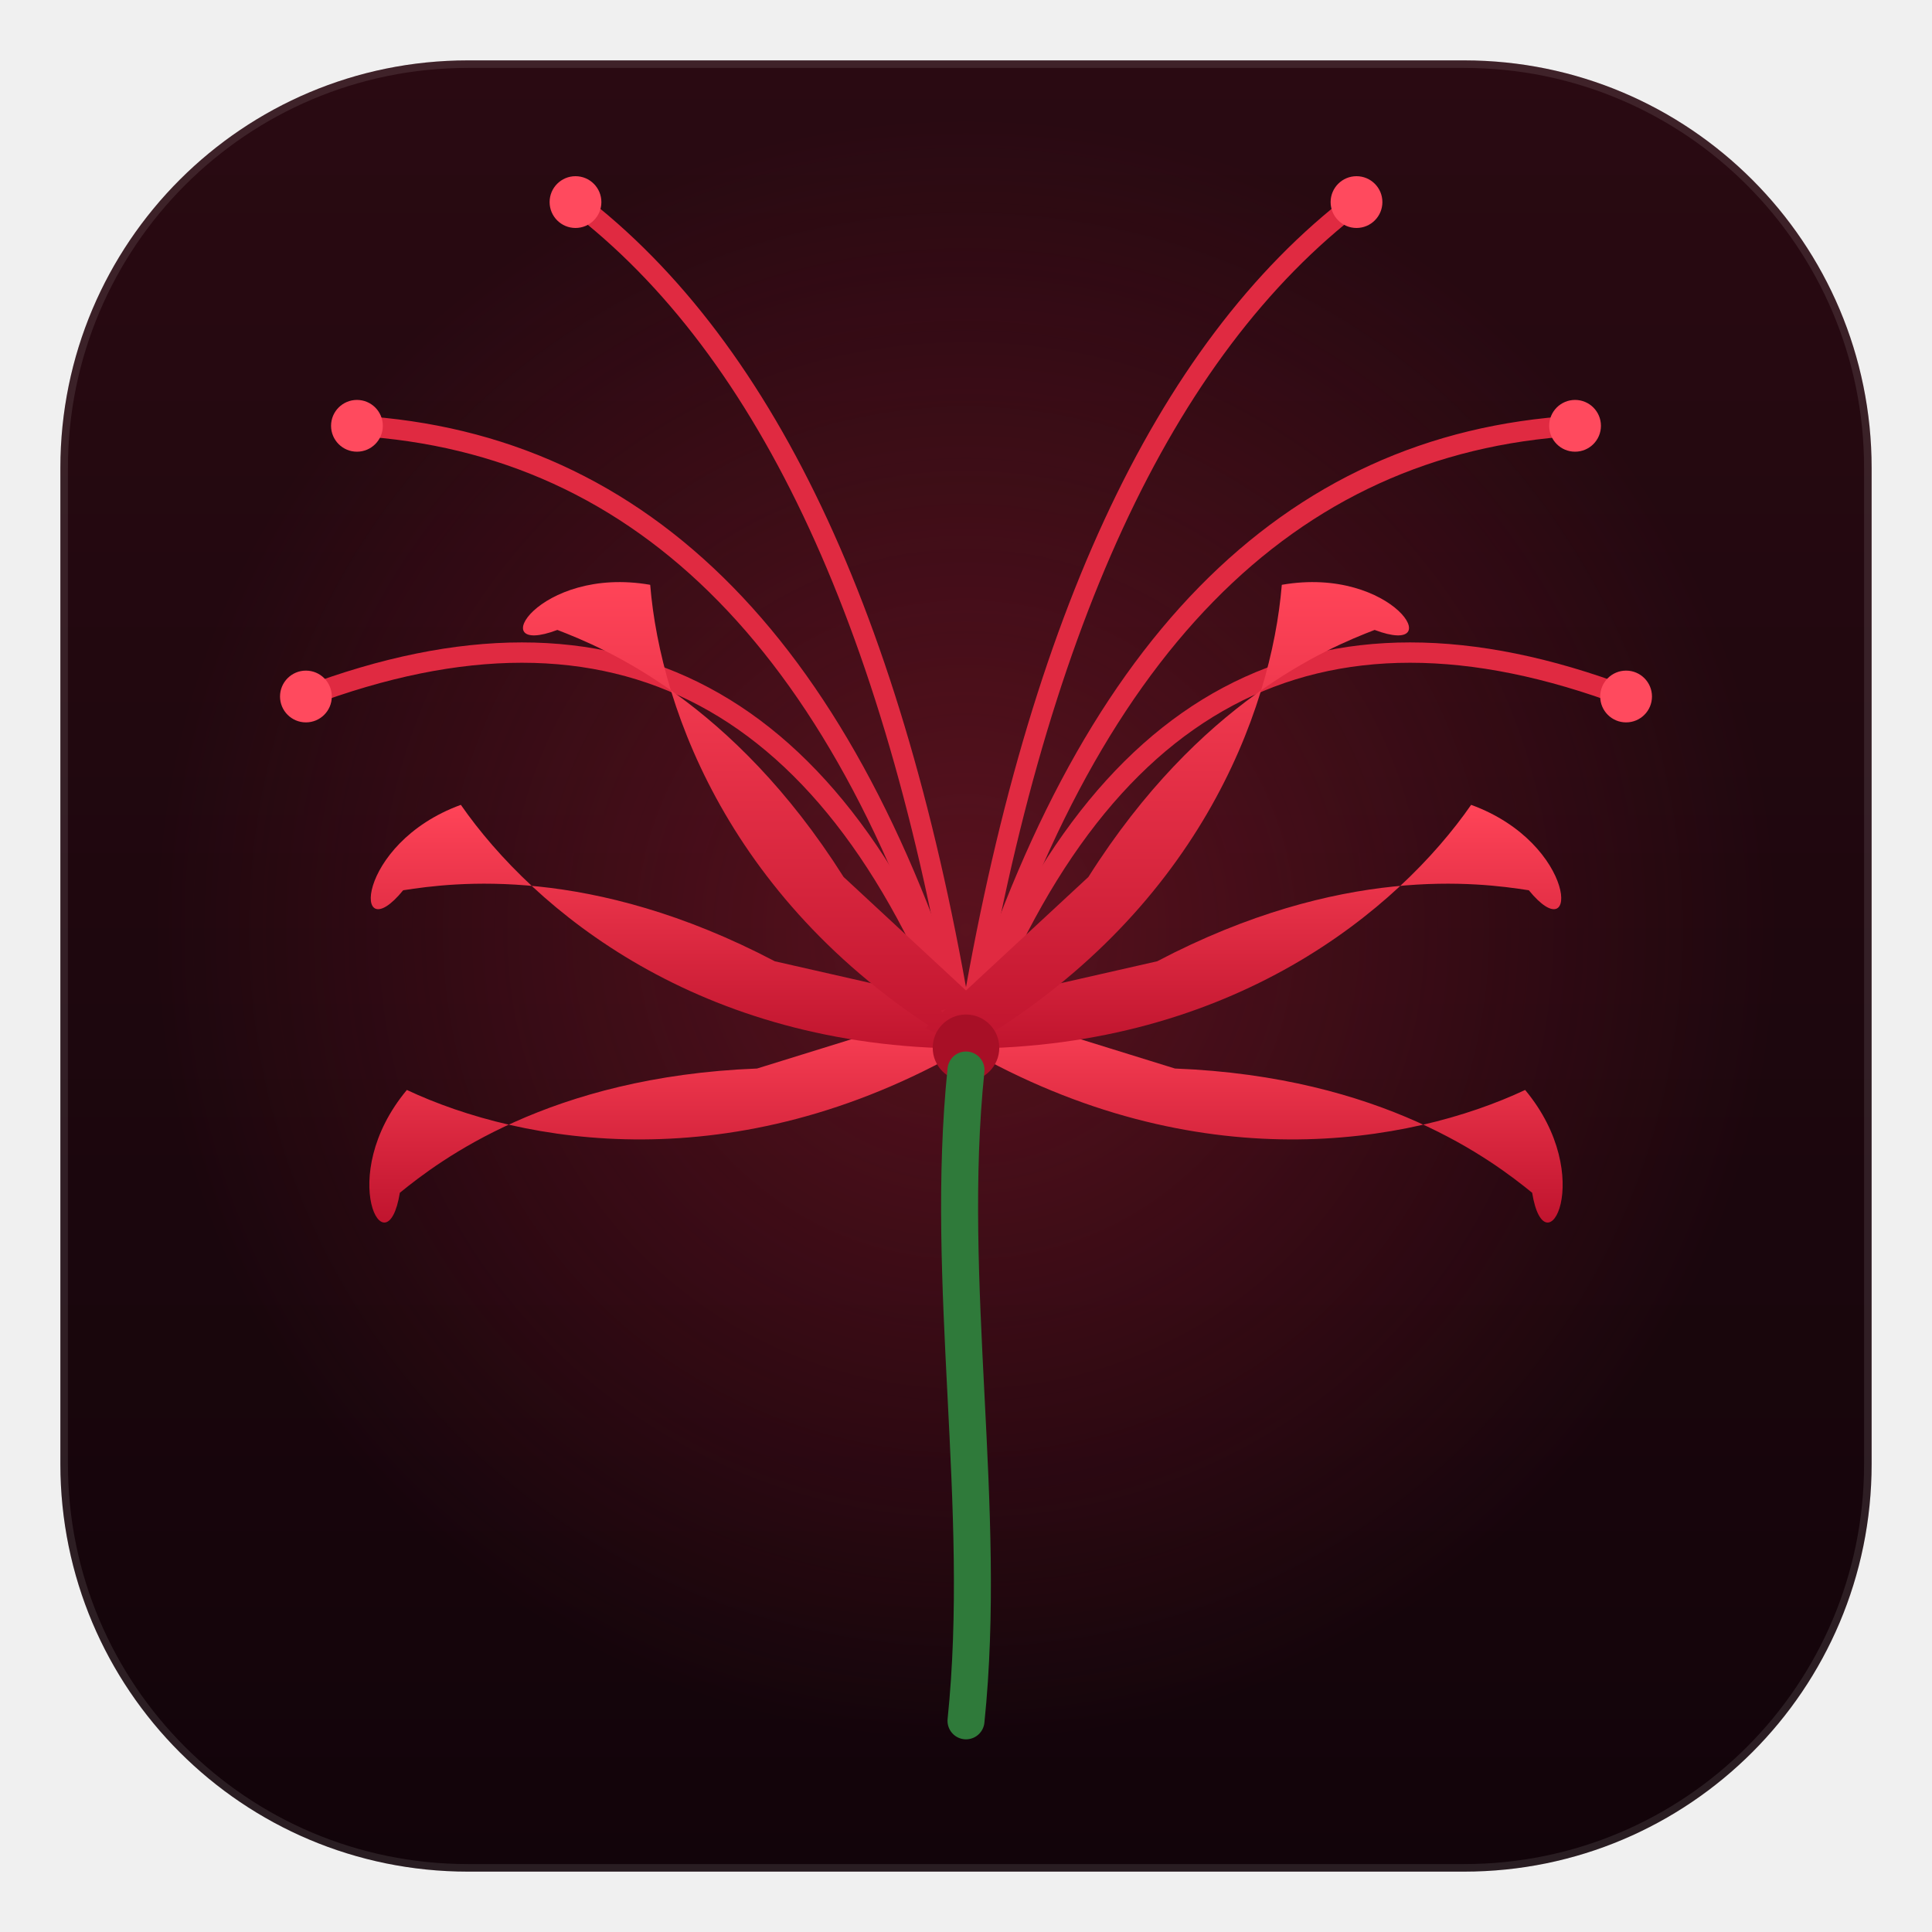
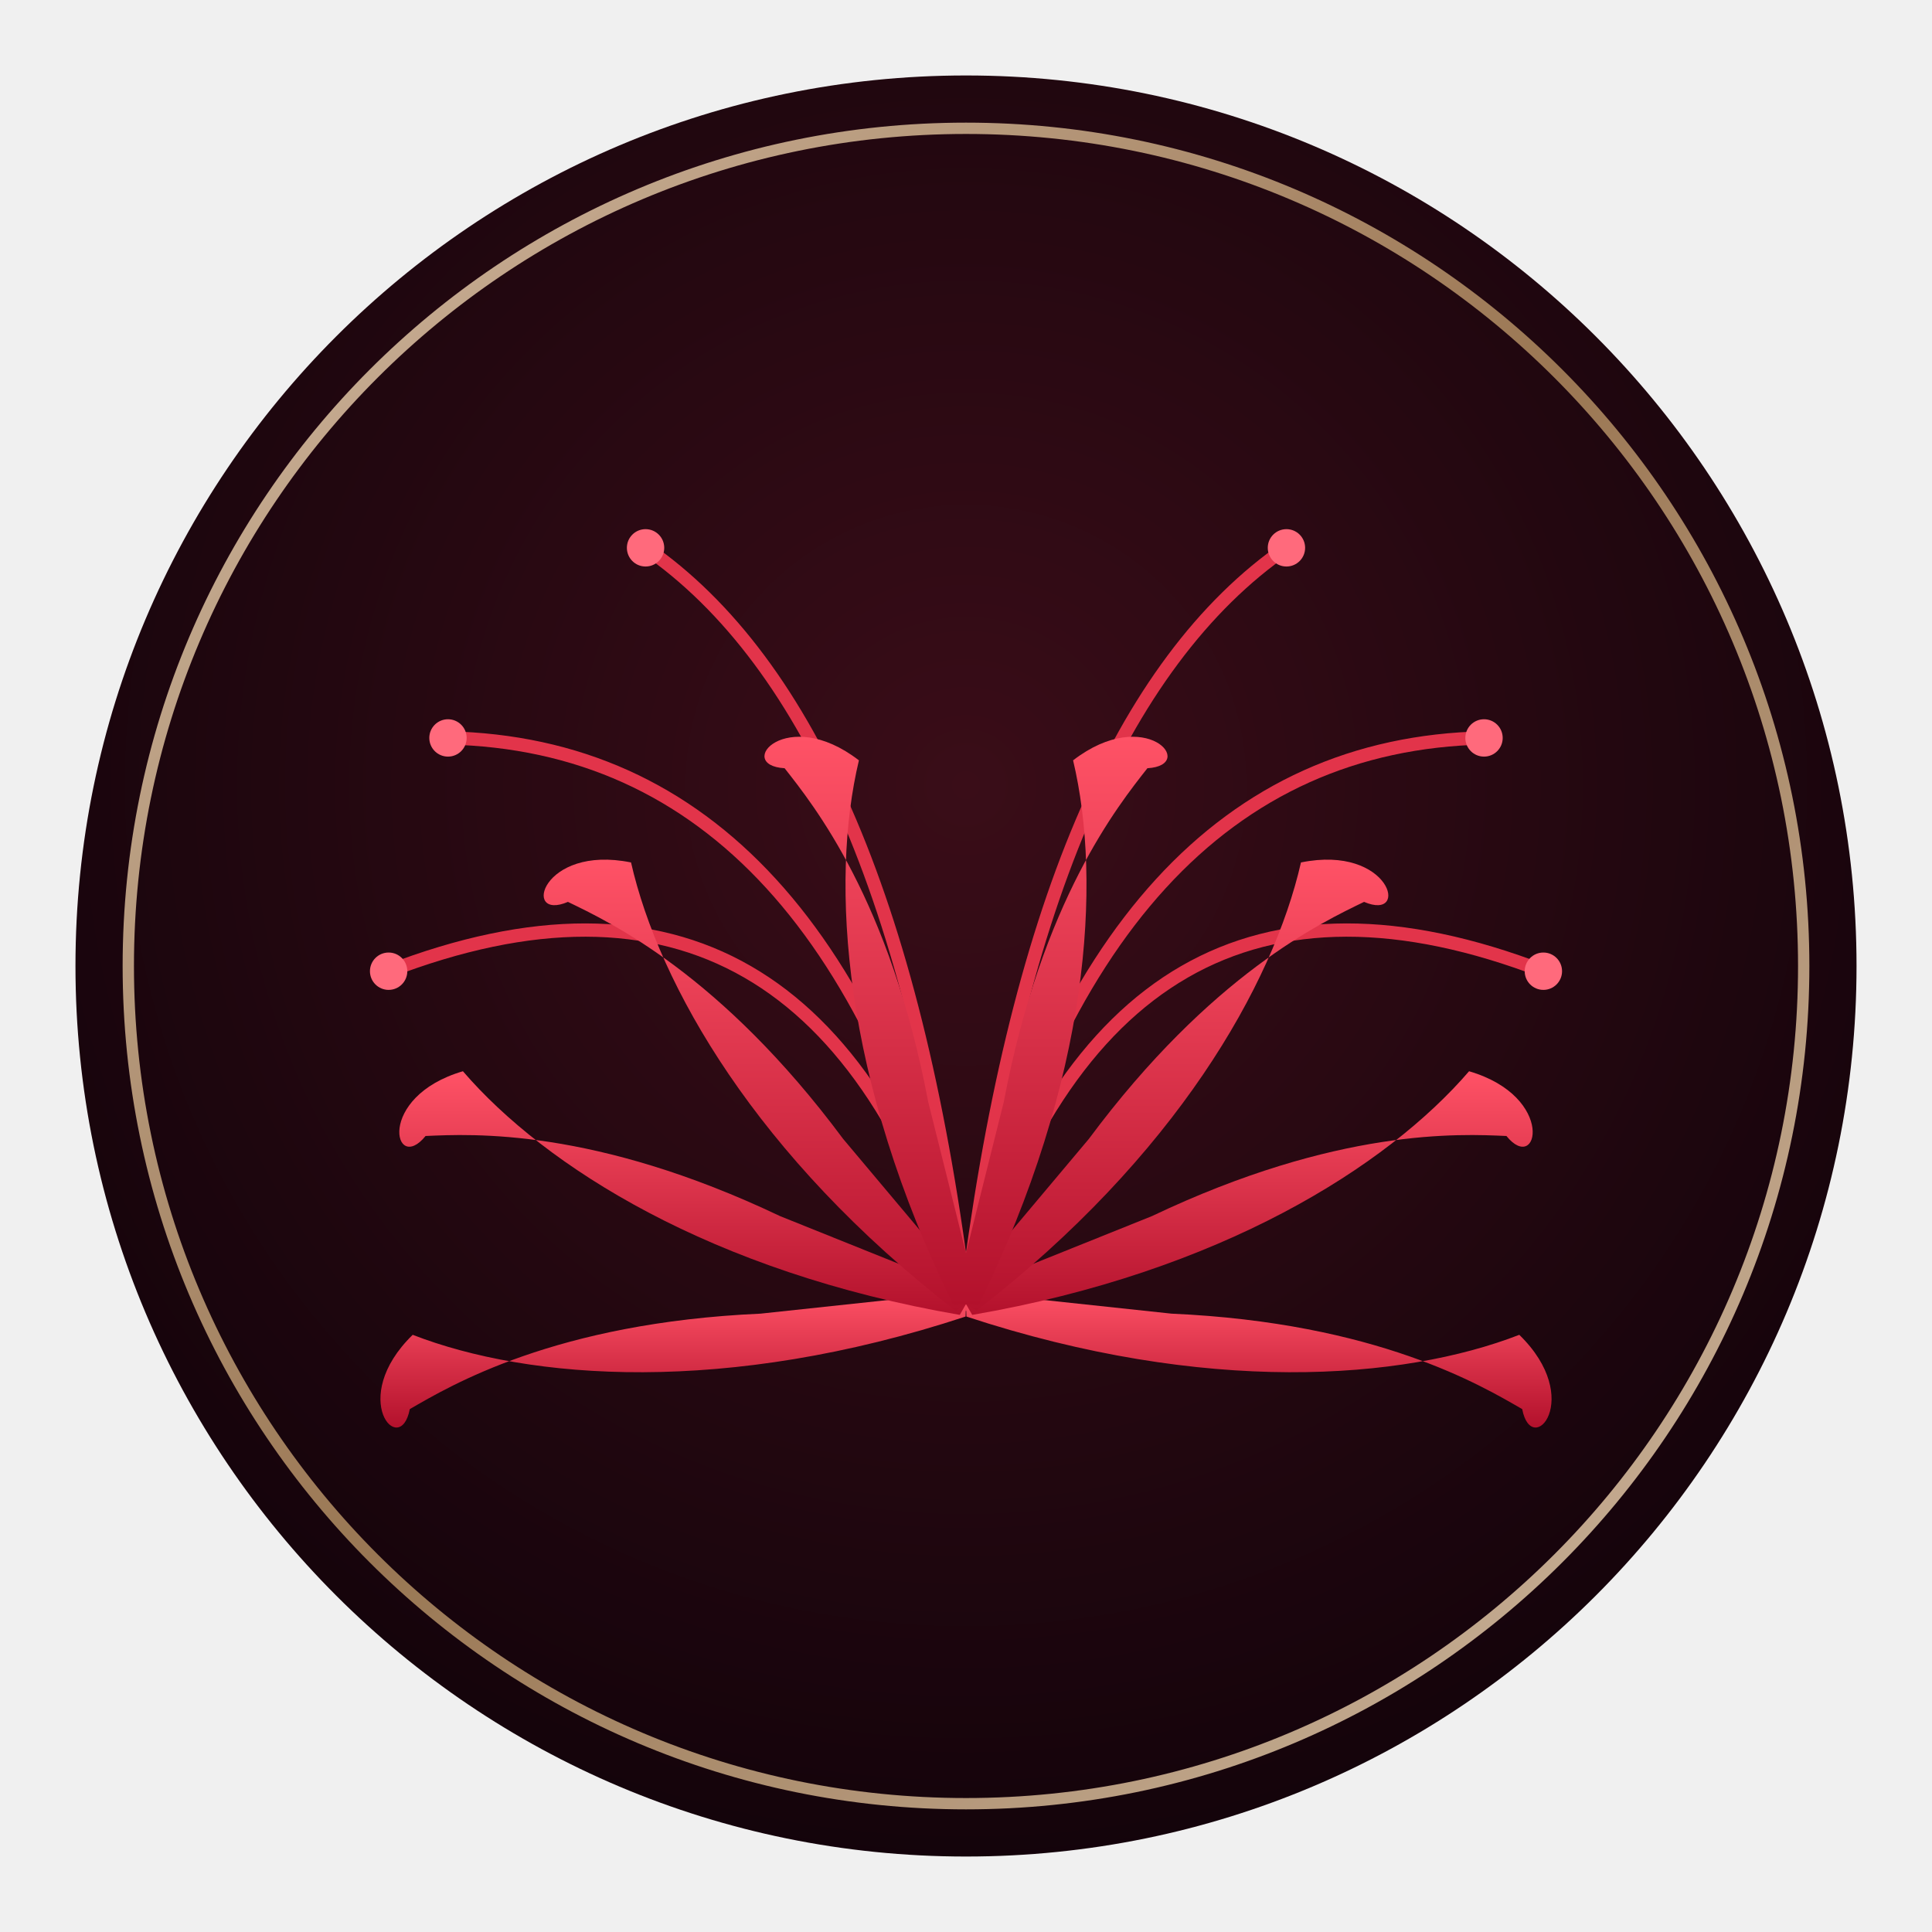
<svg xmlns="http://www.w3.org/2000/svg" viewBox="0 0 512 512" width="512" height="512">
  <defs>
-     <linearGradient id="bg" x1="0" y1="0" x2="0" y2="1">
-       <stop offset="0" stop-color="#2a0a12" />
-       <stop offset="1" stop-color="#12040a" />
+     <linearGradient id="r" x1="0" y1="0" x2="0" y2="1">
+       <stop offset="0" stop-color="#ff5266" />
+       <stop offset="1" stop-color="#b3112c" />
    </linearGradient>
-     <radialGradient id="halo" cx="50%" cy="48%" r="45%">
-       <stop offset="0" stop-color="#c8243c" stop-opacity=".35" />
-       <stop offset="1" stop-color="#c8243c" stop-opacity="0" />
+     <radialGradient id="bg" cx="50%" cy="40%" r="62%">
+       <stop offset="0" stop-color="#3a0d18" />
+       <stop offset="1" stop-color="#12030a" />
    </radialGradient>
+     <linearGradient id="ring" x1="0" y1="0" x2="1" y2="1">
+       <stop offset="0" stop-color="#f3dcc0" />
+       <stop offset=".5" stop-color="#b08a5f" />
+       <stop offset="1" stop-color="#f3dcc0" />
+     </linearGradient>
  </defs>
-   <rect x="16" y="16" width="480" height="480" rx="108" fill="url(#bg)" />
-   <rect x="16" y="16" width="480" height="480" rx="108" fill="url(#halo)" />
-   <rect x="17" y="17" width="478" height="478" rx="107" fill="none" stroke="#ffffff" stroke-opacity=".10" stroke-width="2" />
-   <g transform="translate(256 262) scale(0.98) translate(-256 -270)">
-     <defs>
-       <linearGradient id="r" x1="0" y1="0" x2="0" y2="1">
-         <stop offset="0" stop-color="#ff4458" />
-         <stop offset="1" stop-color="#c0142e" />
-       </linearGradient>
-     </defs>
-     <g fill="none" stroke="#e02a41" stroke-width="5.5" stroke-linecap="round">
-       <path d="M256,286 Q203.5,143.5 77.5,191.0" />
-       <path d="M256,286 Q208.4,124.8 91.3,117.8" />
-       <path d="M256,286 Q229.0,117.2 150.4,57.3" />
-       <path d="M256,286 Q283.0,117.2 361.6,57.3" />
-       <path d="M256,286 Q303.6,124.8 420.7,117.8" />
-       <path d="M256,286 Q308.5,143.5 434.5,191.0" />
+   <circle cx="256" cy="256" r="236" fill="url(#bg)" />
+   <circle cx="256" cy="256" r="222" fill="none" stroke="url(#ring)" stroke-width="3" opacity=".85" />
+   <g transform="translate(256 262) scale(1.1) translate(-256 -180)">
+     <g fill="none" stroke="#e2344a" stroke-width="3.2" stroke-linecap="round">
+       <path d="M256,256 Q220.3,136.0 116.9,175.8" />
+       <path d="M256,256 Q224.5,121.6 131.2,119.6" />
+       <path d="M256,256 Q238.9,115.2 178.8,73.8" />
+       <path d="M256,256 Q273.1,115.2 333.2,73.8" />
+       <path d="M256,256 Q287.5,121.6 380.8,119.6" />
+       <path d="M256,256 Q291.7,136.0 395.1,175.8" />
    </g>
-     <g fill="#ff4a5e">
-       <circle cx="77.5" cy="191.0" r="7" />
-       <circle cx="91.3" cy="117.8" r="7" />
-       <circle cx="150.4" cy="57.3" r="7" />
-       <circle cx="361.6" cy="57.3" r="7" />
-       <circle cx="420.7" cy="117.8" r="7" />
-       <circle cx="434.5" cy="191.0" r="7" />
+     <g fill="#ff6a7c">
+       <circle cx="116.9" cy="175.8" r="4.5" />
+       <circle cx="131.2" cy="119.6" r="4.5" />
+       <circle cx="178.8" cy="73.8" r="4.5" />
+       <circle cx="333.2" cy="73.8" r="4.5" />
+       <circle cx="380.8" cy="119.6" r="4.5" />
+       <circle cx="395.1" cy="175.8" r="4.5" />
    </g>
    <g fill="url(#r)">
-       <path d="M256.0,286.2 C193.3,322.2 135.9,312.0 104.8,297.4 C85.2,320.9 99.4,346.7 102.9,325.2 C113.5,316.6 143.2,293.8 199.5,291.6 L256.9,273.8Z" />
-       <path d="M255.9,286.2 C183.6,286.0 139.0,248.5 119.4,220.3 C90.6,230.8 90.0,260.3 103.8,243.4 C117.3,241.3 154.4,236.4 204.3,262.6 L262.8,275.9Z" />
-       <path d="M255.8,286.1 C193.3,249.8 173.4,195.0 170.6,160.8 C140.4,155.5 125.1,180.7 145.5,173.0 C158.2,177.9 192.8,192.2 222.9,239.8 L267.0,280.7Z" />
-       <path d="M256.0,286.2 C318.7,322.2 376.1,312.0 407.2,297.4 C426.8,320.9 412.6,346.7 409.1,325.2 C398.5,316.6 368.8,293.8 312.5,291.6 L255.1,273.8Z" />
-       <path d="M256.1,286.2 C328.4,286.0 373.0,248.5 392.6,220.3 C421.4,230.8 422.0,260.3 408.2,243.4 C394.7,241.3 357.6,236.4 307.7,262.6 L249.2,275.9Z" />
-       <path d="M256.2,286.1 C318.7,249.8 338.6,195.0 341.4,160.8 C371.6,155.5 386.9,180.7 366.5,173.0 C353.8,177.9 319.2,192.2 289.1,239.8 L245.0,280.7Z" />
+       <path d="M255.9,259.0 C198.2,278.0 150.8,274.3 122.7,263.4 C106.9,278.8 119.7,293.3 122.0,281.3 C131.7,275.7 157.0,260.5 206.5,258.3 L256.1,253.0Z" />
+       <path d="M254.5,258.6 C194.6,248.3 154.5,222.8 134.8,199.9 C113.7,206.1 118.2,224.9 125.8,215.5 C137.0,215.0 166.4,213.5 211.2,234.8 L257.5,253.4Z" />
+       <path d="M253.5,257.6 C205.4,220.4 182.0,179.0 175.3,149.6 C153.7,145.2 148.9,163.9 160.1,159.1 C170.2,164.0 196.9,176.5 226.4,216.2 L258.5,254.4Z" />
+       <path d="M253.0,256.3 C226.2,201.8 223.2,154.4 230.2,125.0 C212.7,111.5 200.1,126.2 212.3,126.9 C219.2,135.7 237.7,158.6 246.9,207.3 L259.0,255.7Z" />
+       <path d="M256.1,259.0 C313.8,278.0 361.2,274.3 389.3,263.4 C405.1,278.8 392.3,293.3 390.0,281.3 C380.3,275.7 355.0,260.5 305.5,258.3 L255.9,253.0Z" />
+       <path d="M257.5,258.6 C317.4,248.3 357.5,222.8 377.2,199.9 C398.3,206.1 393.8,224.9 386.2,215.5 C375.0,215.0 345.6,213.5 300.8,234.8 L254.5,253.4Z" />
+       <path d="M258.5,257.6 C306.6,220.4 330.0,179.0 336.7,149.6 C358.3,145.2 363.1,163.9 351.9,159.1 C341.8,164.0 315.1,176.5 285.6,216.2 L253.5,254.4Z" />
+       <path d="M259.0,256.3 C285.8,201.8 288.8,154.4 281.8,125.0 C299.3,111.5 311.9,126.2 299.7,126.9 C292.8,135.7 274.3,158.6 265.1,207.3 L253.0,255.7Z" />
    </g>
-     <circle cx="256" cy="286" r="9" fill="#a80f26" />
-     <path d="M256,292 C250,350 262,410 256,468" stroke="#2f7a3a" stroke-width="10" fill="none" stroke-linecap="round" />
  </g>
</svg>
